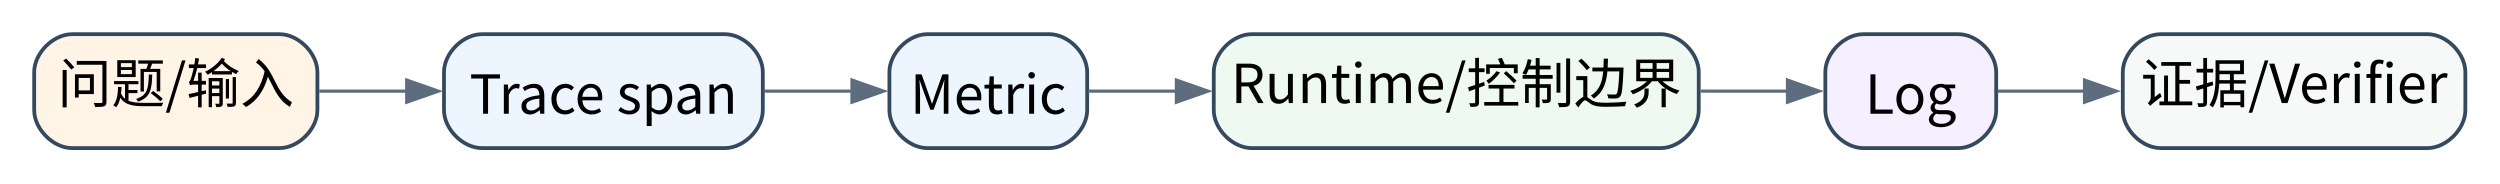
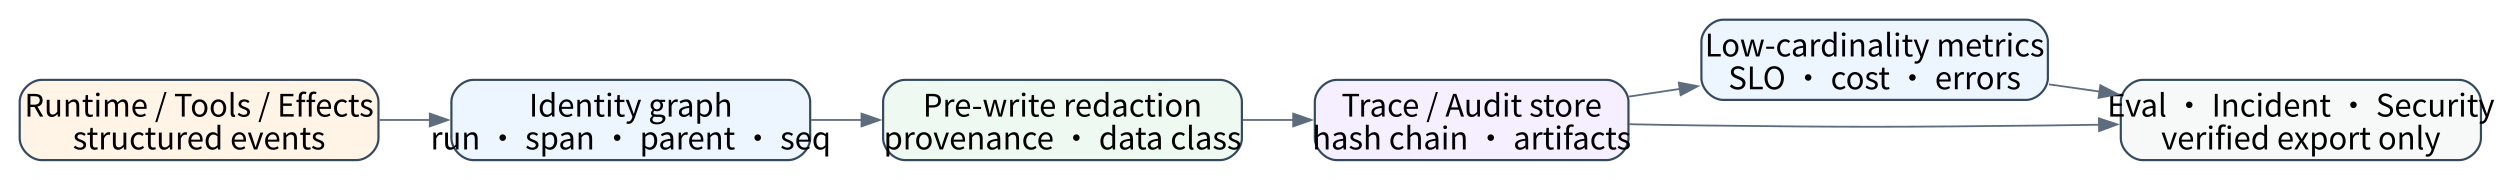
- <svg xmlns="http://www.w3.org/2000/svg" width="790pt" height="58pt" viewBox="0.00 0.00 790.00 58.00">
-   <g id="graph0" class="graph" transform="scale(1 1) rotate(0) translate(10.8 46.8)">
+ <svg xmlns="http://www.w3.org/2000/svg" width="1371pt" height="99pt" viewBox="0.00 0.00 1371.00 99.00">
+   <g id="graph0" class="graph" transform="scale(1 1) rotate(0) translate(10.8 87.8)">
    <g id="node1" class="node">
-       <path fill="#fff4e6" stroke="#34495e" stroke-width="1.2" d="M77.5,-36C77.5,-36 12,-36 12,-36 6,-36 0,-30 0,-24 0,-24 0,-12 0,-12 0,-6 6,0 12,0 12,0 77.5,0 77.5,0 83.5,0 89.5,-6 89.5,-12 89.5,-12 89.5,-24 89.5,-24 89.5,-30 83.5,-36 77.5,-36" />
-       <text xml:space="preserve" text-anchor="middle" x="44.75" y="-14.22" font-family="Noto Sans CJK SC" font-size="17.00">问题/输入</text>
+       <path fill="#fff4e6" stroke="#34495e" stroke-width="1.2" d="M184.75,-44C184.75,-44 12,-44 12,-44 6,-44 0,-38 0,-32 0,-32 0,-12 0,-12 0,-6 6,0 12,0 12,0 184.75,0 184.75,0 190.75,0 196.75,-6 196.75,-12 196.75,-12 196.75,-32 196.75,-32 196.75,-38 190.75,-44 184.75,-44" />
+       <text xml:space="preserve" text-anchor="middle" x="98.38" y="-23.85" font-family="Noto Sans CJK SC" font-size="17.00">Runtime / Tools / Effects</text>
+       <text xml:space="preserve" text-anchor="middle" x="98.38" y="-5.85" font-family="Noto Sans CJK SC" font-size="17.00">structured events</text>
    </g>
    <g id="node2" class="node">
-       <path fill="#edf5ff" stroke="#34495e" stroke-width="1.2" d="M218.25,-36C218.25,-36 141.5,-36 141.5,-36 135.5,-36 129.5,-30 129.5,-24 129.5,-24 129.5,-12 129.5,-12 129.5,-6 135.5,0 141.5,0 141.5,0 218.25,0 218.25,0 224.25,0 230.25,-6 230.25,-12 230.25,-12 230.25,-24 230.25,-24 230.25,-30 224.25,-36 218.25,-36" />
-       <text xml:space="preserve" text-anchor="middle" x="179.88" y="-10.85" font-family="Noto Sans CJK SC" font-size="17.00">Trace span</text>
+       <path fill="#edf5ff" stroke="#34495e" stroke-width="1.2" d="M421.5,-44C421.5,-44 248.75,-44 248.75,-44 242.75,-44 236.75,-38 236.75,-32 236.75,-32 236.75,-12 236.75,-12 236.75,-6 242.75,0 248.75,0 248.75,0 421.5,0 421.5,0 427.5,0 433.5,-6 433.5,-12 433.5,-12 433.5,-32 433.5,-32 433.5,-38 427.5,-44 421.5,-44" />
+       <text xml:space="preserve" text-anchor="middle" x="335.12" y="-23.85" font-family="Noto Sans CJK SC" font-size="17.00">Identity graph</text>
+       <text xml:space="preserve" text-anchor="middle" x="335.12" y="-5.85" font-family="Noto Sans CJK SC" font-size="17.00">run · span · parent · seq</text>
    </g>
    <g id="edge1" class="edge">
-       <path fill="none" stroke="#5d6d7e" d="M90.08,-18C99.01,-18 108.53,-18 117.91,-18" />
-       <polygon fill="#5d6d7e" stroke="#5d6d7e" points="117.72,-21.5 127.72,-18 117.72,-14.5 117.72,-21.5" />
+       <path fill="none" stroke="#5d6d7e" d="M197.23,-22C206.44,-22 215.82,-22 225.13,-22" />
+       <polygon fill="#5d6d7e" stroke="#5d6d7e" points="224.91,-25.5 234.91,-22 224.91,-18.5 224.91,-25.5" />
    </g>
    <g id="node3" class="node">
-       <path fill="#edf5ff" stroke="#34495e" stroke-width="1.2" d="M320.75,-36C320.75,-36 282.25,-36 282.25,-36 276.25,-36 270.25,-30 270.25,-24 270.25,-24 270.25,-12 270.25,-12 270.25,-6 276.25,0 282.25,0 282.25,0 320.75,0 320.75,0 326.75,0 332.75,-6 332.75,-12 332.75,-12 332.75,-24 332.75,-24 332.75,-30 326.75,-36 320.75,-36" />
-       <text xml:space="preserve" text-anchor="middle" x="301.5" y="-10.85" font-family="Noto Sans CJK SC" font-size="17.00">Metric</text>
+       <path fill="#eef9f1" stroke="#34495e" stroke-width="1.2" d="M658.25,-44C658.25,-44 485.5,-44 485.5,-44 479.5,-44 473.5,-38 473.5,-32 473.5,-32 473.5,-12 473.5,-12 473.5,-6 479.5,0 485.5,0 485.5,0 658.25,0 658.25,0 664.25,0 670.25,-6 670.25,-12 670.25,-12 670.25,-32 670.25,-32 670.25,-38 664.25,-44 658.25,-44" />
+       <text xml:space="preserve" text-anchor="middle" x="571.88" y="-23.85" font-family="Noto Sans CJK SC" font-size="17.00">Pre-write redaction</text>
+       <text xml:space="preserve" text-anchor="middle" x="571.88" y="-5.85" font-family="Noto Sans CJK SC" font-size="17.00">provenance · data class</text>
    </g>
    <g id="edge2" class="edge">
-       <path fill="none" stroke="#5d6d7e" d="M230.57,-18C239.85,-18 249.47,-18 258.49,-18" />
-       <polygon fill="#5d6d7e" stroke="#5d6d7e" points="258.42,-21.5 268.42,-18 258.42,-14.5 258.42,-21.5" />
+       <path fill="none" stroke="#5d6d7e" d="M433.98,-22C443.19,-22 452.57,-22 461.88,-22" />
+       <polygon fill="#5d6d7e" stroke="#5d6d7e" points="461.66,-25.5 471.66,-22 461.66,-18.5 461.66,-25.5" />
    </g>
    <g id="node4" class="node">
-       <path fill="#eef9f1" stroke="#34495e" stroke-width="1.2" d="M514,-36C514,-36 384.75,-36 384.75,-36 378.75,-36 372.75,-30 372.75,-24 372.75,-24 372.75,-12 372.75,-12 372.75,-6 378.75,0 384.75,0 384.75,0 514,0 514,0 520,0 526,-6 526,-12 526,-12 526,-24 526,-24 526,-30 520,-36 514,-36" />
-       <text xml:space="preserve" text-anchor="middle" x="449.38" y="-14.22" font-family="Noto Sans CJK SC" font-size="17.00">Runtime/控制边界</text>
+       <path fill="#f6efff" stroke="#34495e" stroke-width="1.2" d="M870.25,-44C870.25,-44 722.25,-44 722.25,-44 716.25,-44 710.25,-38 710.25,-32 710.25,-32 710.25,-12 710.25,-12 710.25,-6 716.25,0 722.25,0 722.25,0 870.25,0 870.25,0 876.25,0 882.25,-6 882.25,-12 882.25,-12 882.25,-32 882.25,-32 882.25,-38 876.25,-44 870.25,-44" />
+       <text xml:space="preserve" text-anchor="middle" x="796.25" y="-23.85" font-family="Noto Sans CJK SC" font-size="17.00">Trace / Audit store</text>
+       <text xml:space="preserve" text-anchor="middle" x="796.25" y="-5.85" font-family="Noto Sans CJK SC" font-size="17.00">hash chain · artifacts</text>
    </g>
    <g id="edge3" class="edge">
-       <path fill="none" stroke="#5d6d7e" d="M333.08,-18C341.52,-18 351.11,-18 361.08,-18" />
-       <polygon fill="#5d6d7e" stroke="#5d6d7e" points="360.94,-21.5 370.94,-18 360.94,-14.5 360.94,-21.5" />
+       <path fill="none" stroke="#5d6d7e" d="M670.74,-22C680.01,-22 689.42,-22 698.68,-22" />
+       <polygon fill="#5d6d7e" stroke="#5d6d7e" points="698.39,-25.5 708.39,-22 698.39,-18.5 698.39,-25.5" />
    </g>
    <g id="node5" class="node">
-       <path fill="#f6efff" stroke="#34495e" stroke-width="1.2" d="M608,-36C608,-36 578,-36 578,-36 572,-36 566,-30 566,-24 566,-24 566,-12 566,-12 566,-6 572,0 578,0 578,0 608,0 608,0 614,0 620,-6 620,-12 620,-12 620,-24 620,-24 620,-30 614,-36 608,-36" />
-       <text xml:space="preserve" text-anchor="middle" x="593" y="-10.85" font-family="Noto Sans CJK SC" font-size="17.00">Log</text>
+       <path fill="#edf5ff" stroke="#34495e" stroke-width="1.2" d="M1100.25,-77C1100.25,-77 934.25,-77 934.25,-77 928.25,-77 922.25,-71 922.25,-65 922.25,-65 922.25,-45 922.25,-45 922.25,-39 928.25,-33 934.25,-33 934.25,-33 1100.25,-33 1100.25,-33 1106.25,-33 1112.25,-39 1112.25,-45 1112.25,-45 1112.25,-65 1112.25,-65 1112.25,-71 1106.25,-77 1100.25,-77" />
+       <text xml:space="preserve" text-anchor="middle" x="1017.25" y="-56.85" font-family="Noto Sans CJK SC" font-size="17.00">Low-cardinality metrics</text>
+       <text xml:space="preserve" text-anchor="middle" x="1017.25" y="-38.85" font-family="Noto Sans CJK SC" font-size="17.00">SLO · cost · errors</text>
+     </g>
+     <g id="edge5" class="edge">
+       <path fill="none" stroke="#5d6d7e" d="M882.55,-34.85C891.68,-36.23 901.06,-37.64 910.39,-39.05" />
+       <polygon fill="#5d6d7e" stroke="#5d6d7e" points="909.84,-42.51 920.25,-40.53 910.88,-35.58 909.84,-42.51" />
+     </g>
+     <g id="node6" class="node">
+       <path fill="#f7f9f9" stroke="#34495e" stroke-width="1.2" d="M1337.75,-44C1337.75,-44 1164.25,-44 1164.25,-44 1158.25,-44 1152.25,-38 1152.25,-32 1152.25,-32 1152.25,-12 1152.25,-12 1152.25,-6 1158.25,0 1164.25,0 1164.25,0 1337.75,0 1337.75,0 1343.75,0 1349.75,-6 1349.75,-12 1349.75,-12 1349.75,-32 1349.75,-32 1349.75,-38 1343.75,-44 1337.75,-44" />
+       <text xml:space="preserve" text-anchor="middle" x="1251" y="-23.85" font-family="Noto Sans CJK SC" font-size="17.00">Eval · Incident · Security</text>
+       <text xml:space="preserve" text-anchor="middle" x="1251" y="-5.85" font-family="Noto Sans CJK SC" font-size="17.00">verified export only</text>
    </g>
    <g id="edge4" class="edge">
-       <path fill="none" stroke="#5d6d7e" d="M526.58,-18C536.1,-18 545.49,-18 554.06,-18" />
-       <polygon fill="#5d6d7e" stroke="#5d6d7e" points="554.04,-21.5 564.04,-18 554.04,-14.5 554.04,-21.5" />
+       <path fill="none" stroke="#5d6d7e" d="M882.64,-19.68C895.9,-19.4 909.44,-19.15 922.25,-19 1006.69,-17.99 1027.81,-18.08 1112.25,-19 1121.45,-19.1 1130.99,-19.24 1140.57,-19.4" />
+       <polygon fill="#5d6d7e" stroke="#5d6d7e" points="1140.23,-22.89 1150.29,-19.57 1140.36,-15.9 1140.23,-22.89" />
    </g>
-     <g id="node6" class="node">
-       <path fill="#f7f9f9" stroke="#34495e" stroke-width="1.2" d="M756.25,-36C756.25,-36 672,-36 672,-36 666,-36 660,-30 660,-24 660,-24 660,-12 660,-12 660,-6 666,0 672,0 672,0 756.25,0 756.25,0 762.25,0 768.25,-6 768.25,-12 768.25,-12 768.25,-24 768.25,-24 768.25,-30 762.25,-36 756.25,-36" />
-       <text xml:space="preserve" text-anchor="middle" x="714.12" y="-14.22" font-family="Noto Sans CJK SC" font-size="17.00">证据/Verifier</text>
-     </g>
-     <g id="edge5" class="edge">
-       <path fill="none" stroke="#5d6d7e" d="M620.44,-18C628.71,-18 638.24,-18 647.97,-18" />
-       <polygon fill="#5d6d7e" stroke="#5d6d7e" points="647.91,-21.5 657.91,-18 647.91,-14.5 647.91,-21.5" />
+     <g id="edge6" class="edge">
+       <path fill="none" stroke="#5d6d7e" d="M1112.85,-41.53C1122.01,-40.22 1131.36,-38.89 1140.65,-37.57" />
+       <polygon fill="#5d6d7e" stroke="#5d6d7e" points="1141.04,-41.05 1150.45,-36.18 1140.05,-34.12 1141.04,-41.05" />
    </g>
  </g>
</svg>
